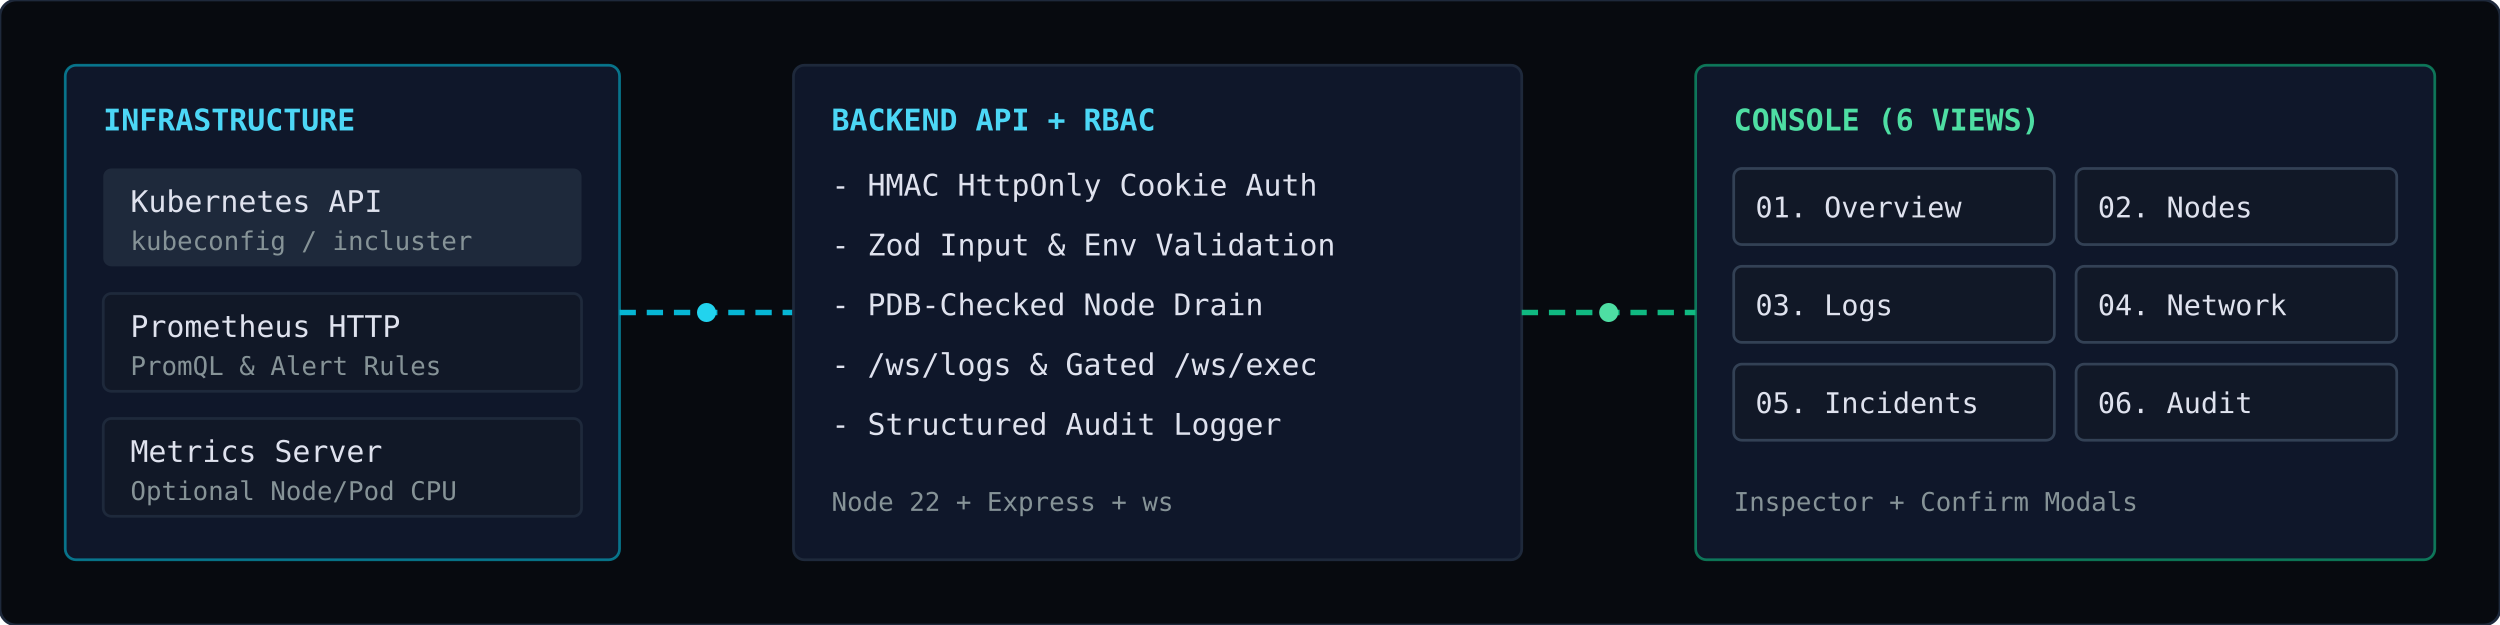
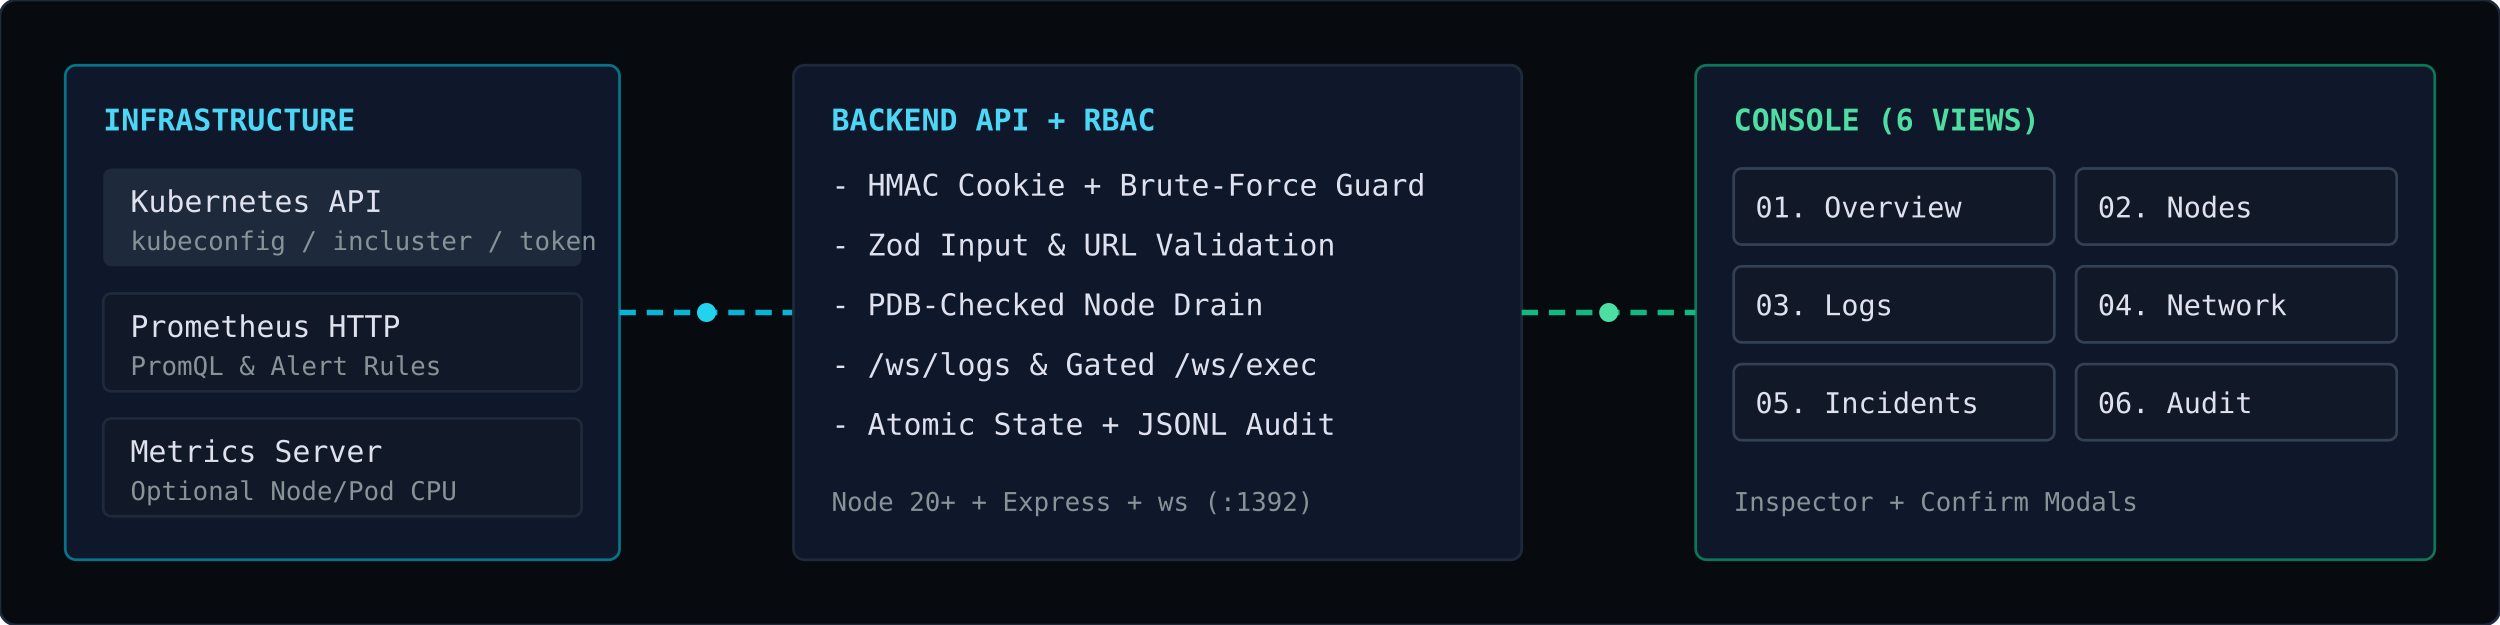
- <svg xmlns="http://www.w3.org/2000/svg" viewBox="0 0 920 230" width="920" height="230" role="img" aria-label="Obsidian Telemetry System Architecture">
+ <svg xmlns="http://www.w3.org/2000/svg" viewBox="0 0 920 230" width="920" height="230" role="img" aria-labelledby="archTitle archDesc">
+   <style>
+     @media (prefers-reduced-motion: reduce) {
+       .ot-anim { display: none; }
+     }
+   </style>
  <rect width="920" height="230" rx="6" fill="#070A0F" stroke="#1E293B" />
  <g transform="translate(24, 24)">
    <rect width="204" height="182" rx="4" fill="#0F172A" stroke="#06B6D4" stroke-opacity="0.6" />
    <text x="14" y="24" fill="#4cd7f6" font-family="ui-monospace, monospace" font-size="11" font-weight="700">INFRASTRUCTURE</text>
    <rect x="14" y="38" width="176" height="36" rx="3" fill="#1E293B" />
    <text x="24" y="54" fill="#dfe2ee" font-family="ui-monospace, monospace" font-size="11">Kubernetes API</text>
-     <text x="24" y="68" fill="#869397" font-family="ui-monospace, monospace" font-size="9.5">kubeconfig / incluster</text>
+     <text x="24" y="68" fill="#869397" font-family="ui-monospace, monospace" font-size="9.5">kubeconfig / incluster / token</text>
    <rect x="14" y="84" width="176" height="36" rx="3" fill="#111827" stroke="#1E293B" />
    <text x="24" y="100" fill="#dfe2ee" font-family="ui-monospace, monospace" font-size="11">Prometheus HTTP</text>
    <text x="24" y="114" fill="#869397" font-family="ui-monospace, monospace" font-size="9.5">PromQL &amp; Alert Rules</text>
    <rect x="14" y="130" width="176" height="36" rx="3" fill="#111827" stroke="#1E293B" />
    <text x="24" y="146" fill="#dfe2ee" font-family="ui-monospace, monospace" font-size="11">Metrics Server</text>
    <text x="24" y="160" fill="#869397" font-family="ui-monospace, monospace" font-size="9.5">Optional Node/Pod CPU</text>
  </g>
  <line x1="228" y1="115" x2="292" y2="115" stroke="#06B6D4" stroke-width="2" stroke-dasharray="6 4">
-     <animate attributeName="stroke-dashoffset" from="20" to="0" dur="1.2s" repeatCount="indefinite" />
+     <animate class="ot-anim" attributeName="stroke-dashoffset" from="20" to="0" dur="1.2s" repeatCount="indefinite" />
  </line>
-   <circle cx="260" cy="115" r="3.5" fill="#22D3EE">
+   <circle class="ot-anim" cx="260" cy="115" r="3.5" fill="#22D3EE">
    <animate attributeName="cx" from="234" to="286" dur="1.8s" repeatCount="indefinite" />
  </circle>
  <g transform="translate(292, 24)">
    <rect width="268" height="182" rx="4" fill="#0F172A" stroke="#1E293B" />
    <text x="14" y="24" fill="#4cd7f6" font-family="ui-monospace, monospace" font-size="11" font-weight="700">BACKEND API + RBAC</text>
-     <text x="14" y="48" fill="#dfe2ee" font-family="ui-monospace, monospace" font-size="11">- HMAC HttpOnly Cookie Auth</text>
-     <text x="14" y="70" fill="#dfe2ee" font-family="ui-monospace, monospace" font-size="11">- Zod Input &amp; Env Validation</text>
+     <text x="14" y="48" fill="#dfe2ee" font-family="ui-monospace, monospace" font-size="11">- HMAC Cookie + Brute-Force Guard</text>
+     <text x="14" y="70" fill="#dfe2ee" font-family="ui-monospace, monospace" font-size="11">- Zod Input &amp; URL Validation</text>
    <text x="14" y="92" fill="#dfe2ee" font-family="ui-monospace, monospace" font-size="11">- PDB-Checked Node Drain</text>
    <text x="14" y="114" fill="#dfe2ee" font-family="ui-monospace, monospace" font-size="11">- /ws/logs &amp; Gated /ws/exec</text>
-     <text x="14" y="136" fill="#dfe2ee" font-family="ui-monospace, monospace" font-size="11">- Structured Audit Logger</text>
-     <text x="14" y="164" fill="#869397" font-family="ui-monospace, monospace" font-size="9.5">Node 22 + Express + ws</text>
+     <text x="14" y="136" fill="#dfe2ee" font-family="ui-monospace, monospace" font-size="11">- Atomic State + JSONL Audit</text>
+     <text x="14" y="164" fill="#869397" font-family="ui-monospace, monospace" font-size="9.5">Node 20+ + Express + ws (:1392)</text>
  </g>
  <line x1="560" y1="115" x2="624" y2="115" stroke="#10B981" stroke-width="2" stroke-dasharray="6 4">
-     <animate attributeName="stroke-dashoffset" from="20" to="0" dur="1.2s" repeatCount="indefinite" />
+     <animate class="ot-anim" attributeName="stroke-dashoffset" from="20" to="0" dur="1.2s" repeatCount="indefinite" />
  </line>
-   <circle cx="592" cy="115" r="3.5" fill="#4edea3">
+   <circle class="ot-anim" cx="592" cy="115" r="3.5" fill="#4edea3">
    <animate attributeName="cx" from="566" to="618" dur="1.8s" repeatCount="indefinite" />
  </circle>
  <g transform="translate(624, 24)">
    <rect width="272" height="182" rx="4" fill="#0F172A" stroke="#10B981" stroke-opacity="0.6" />
    <text x="14" y="24" fill="#4edea3" font-family="ui-monospace, monospace" font-size="11" font-weight="700">CONSOLE (6 VIEWS)</text>
    <rect x="14" y="38" width="118" height="28" rx="3" fill="#111827" stroke="#334155" />
    <text x="22" y="56" fill="#dfe2ee" font-family="ui-monospace, monospace" font-size="10.5">01. Overview</text>
    <rect x="140" y="38" width="118" height="28" rx="3" fill="#111827" stroke="#334155" />
    <text x="148" y="56" fill="#dfe2ee" font-family="ui-monospace, monospace" font-size="10.5">02. Nodes</text>
    <rect x="14" y="74" width="118" height="28" rx="3" fill="#111827" stroke="#334155" />
    <text x="22" y="92" fill="#dfe2ee" font-family="ui-monospace, monospace" font-size="10.5">03. Logs</text>
    <rect x="140" y="74" width="118" height="28" rx="3" fill="#111827" stroke="#334155" />
    <text x="148" y="92" fill="#dfe2ee" font-family="ui-monospace, monospace" font-size="10.5">04. Network</text>
    <rect x="14" y="110" width="118" height="28" rx="3" fill="#111827" stroke="#334155" />
    <text x="22" y="128" fill="#dfe2ee" font-family="ui-monospace, monospace" font-size="10.5">05. Incidents</text>
    <rect x="140" y="110" width="118" height="28" rx="3" fill="#111827" stroke="#334155" />
    <text x="148" y="128" fill="#dfe2ee" font-family="ui-monospace, monospace" font-size="10.5">06. Audit</text>
    <text x="14" y="164" fill="#869397" font-family="ui-monospace, monospace" font-size="9.5">Inspector + Confirm Modals</text>
  </g>
</svg>
